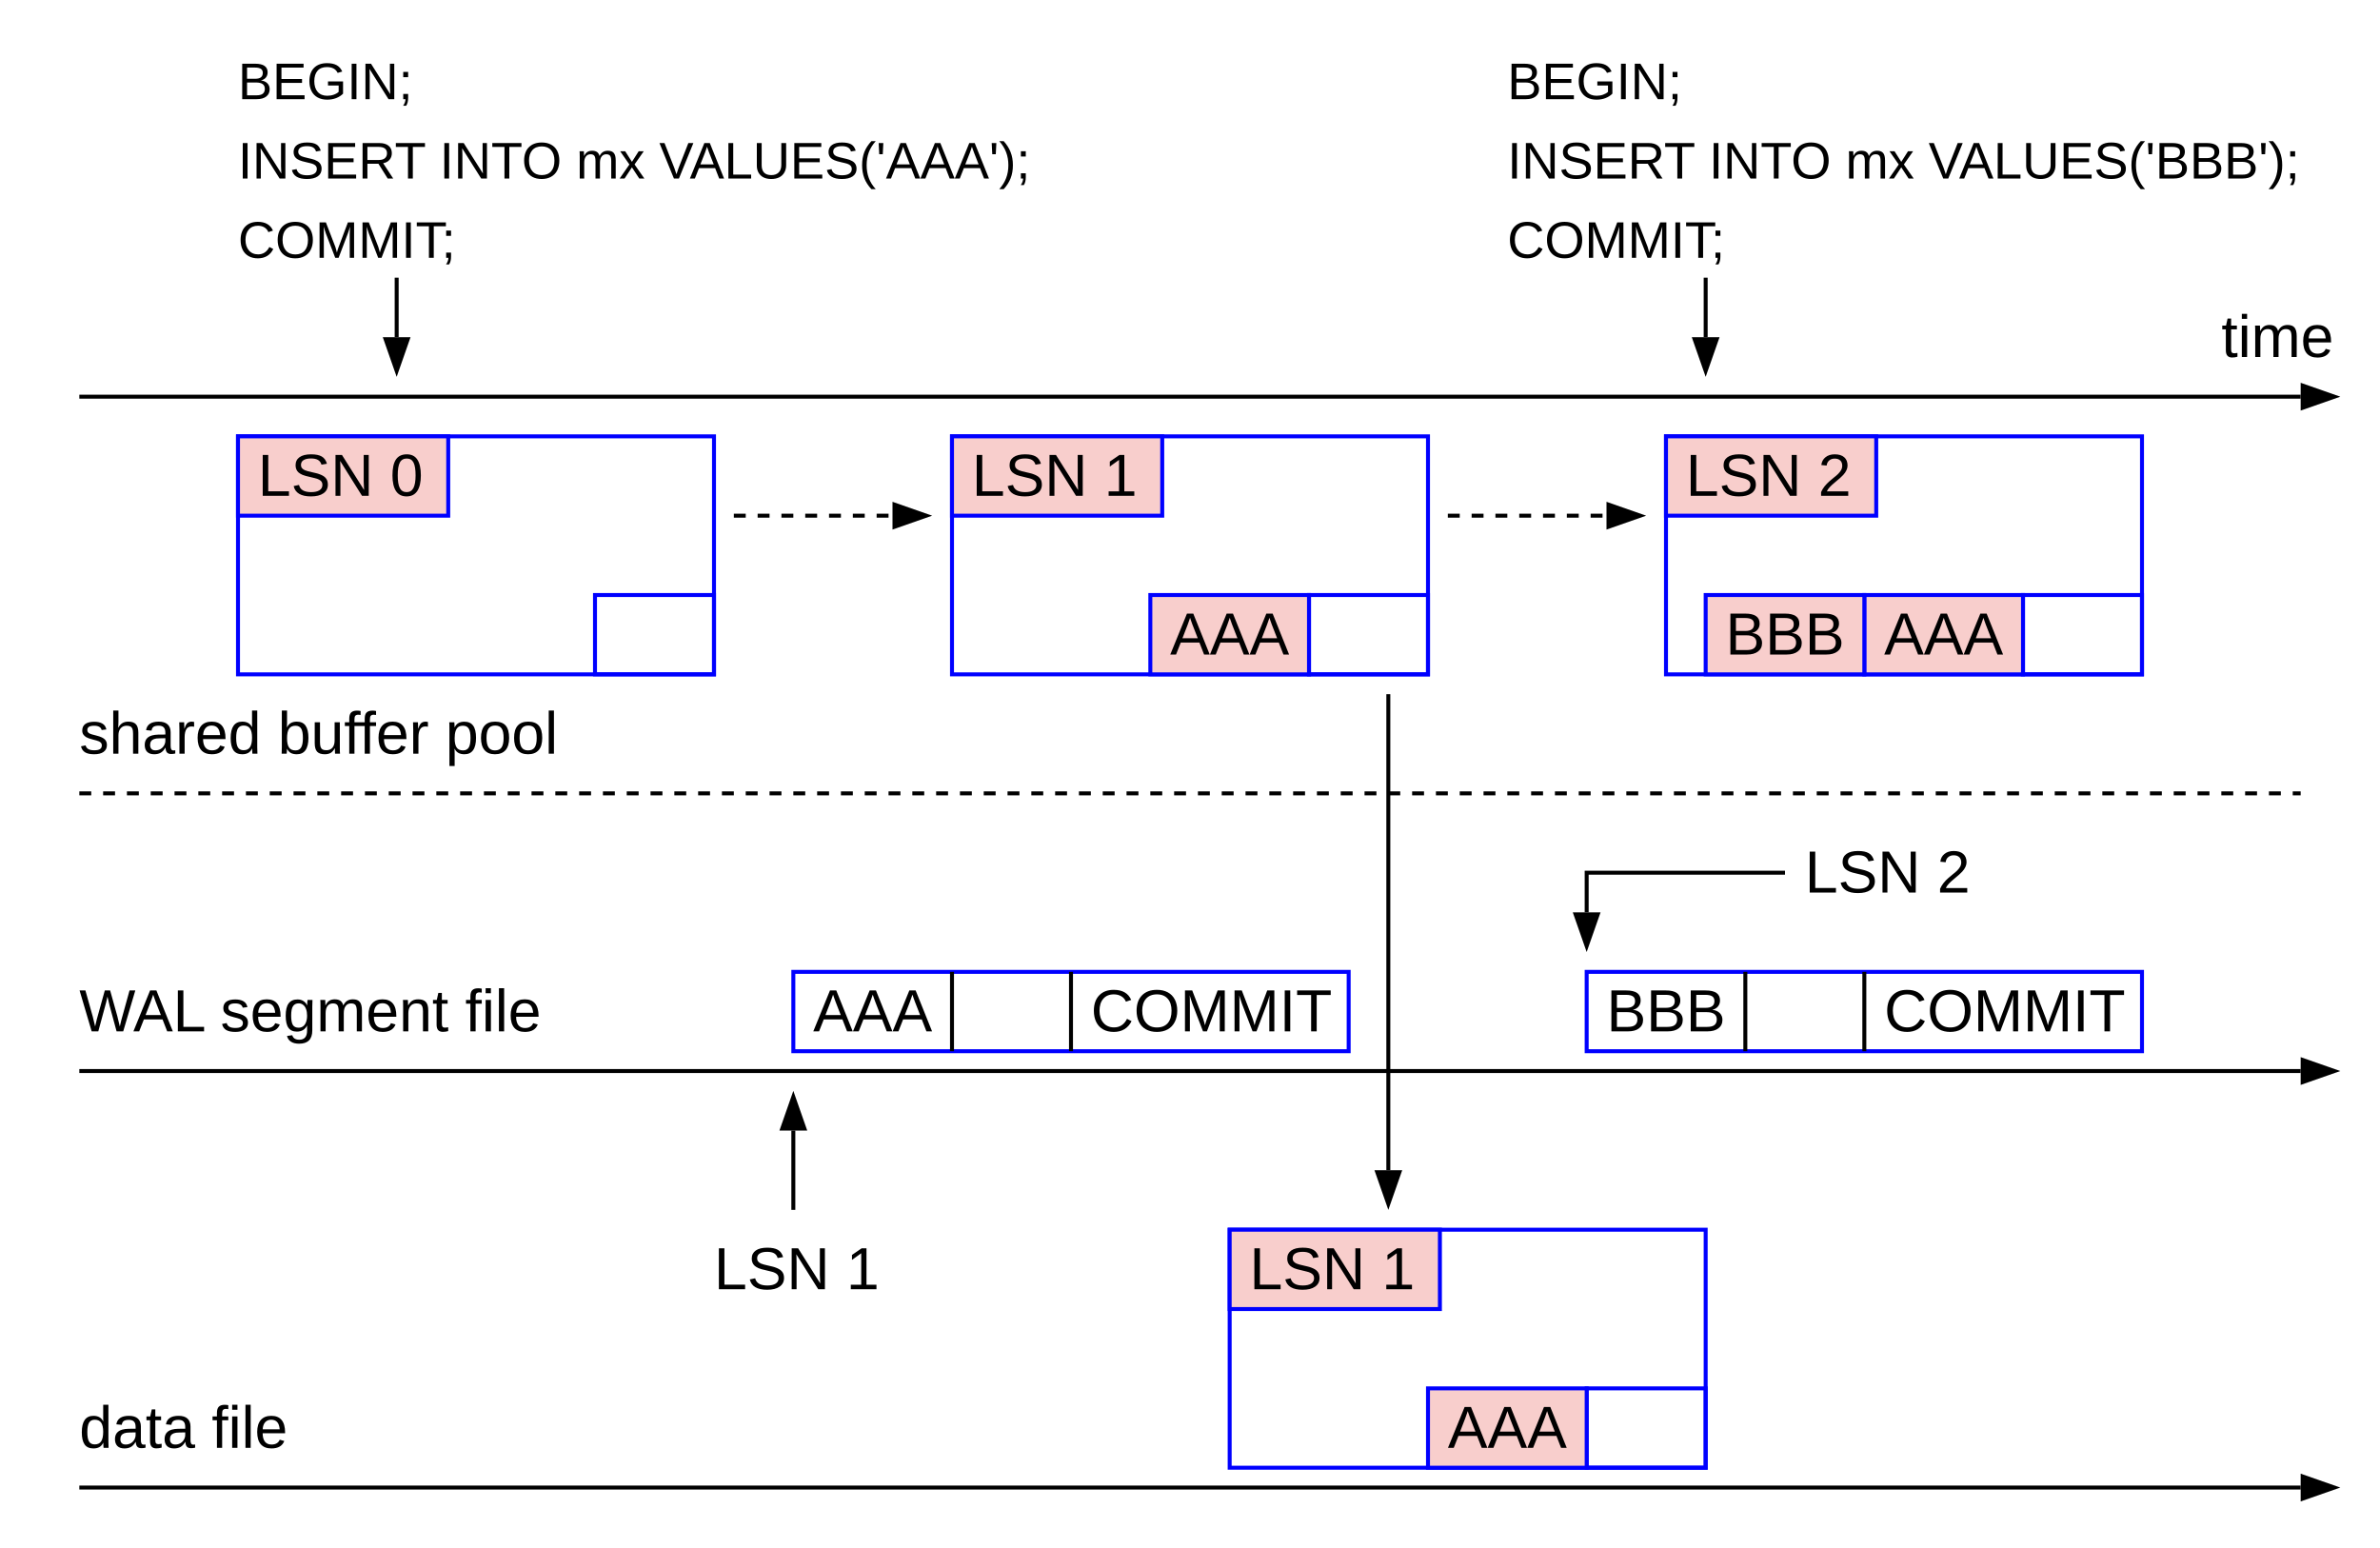
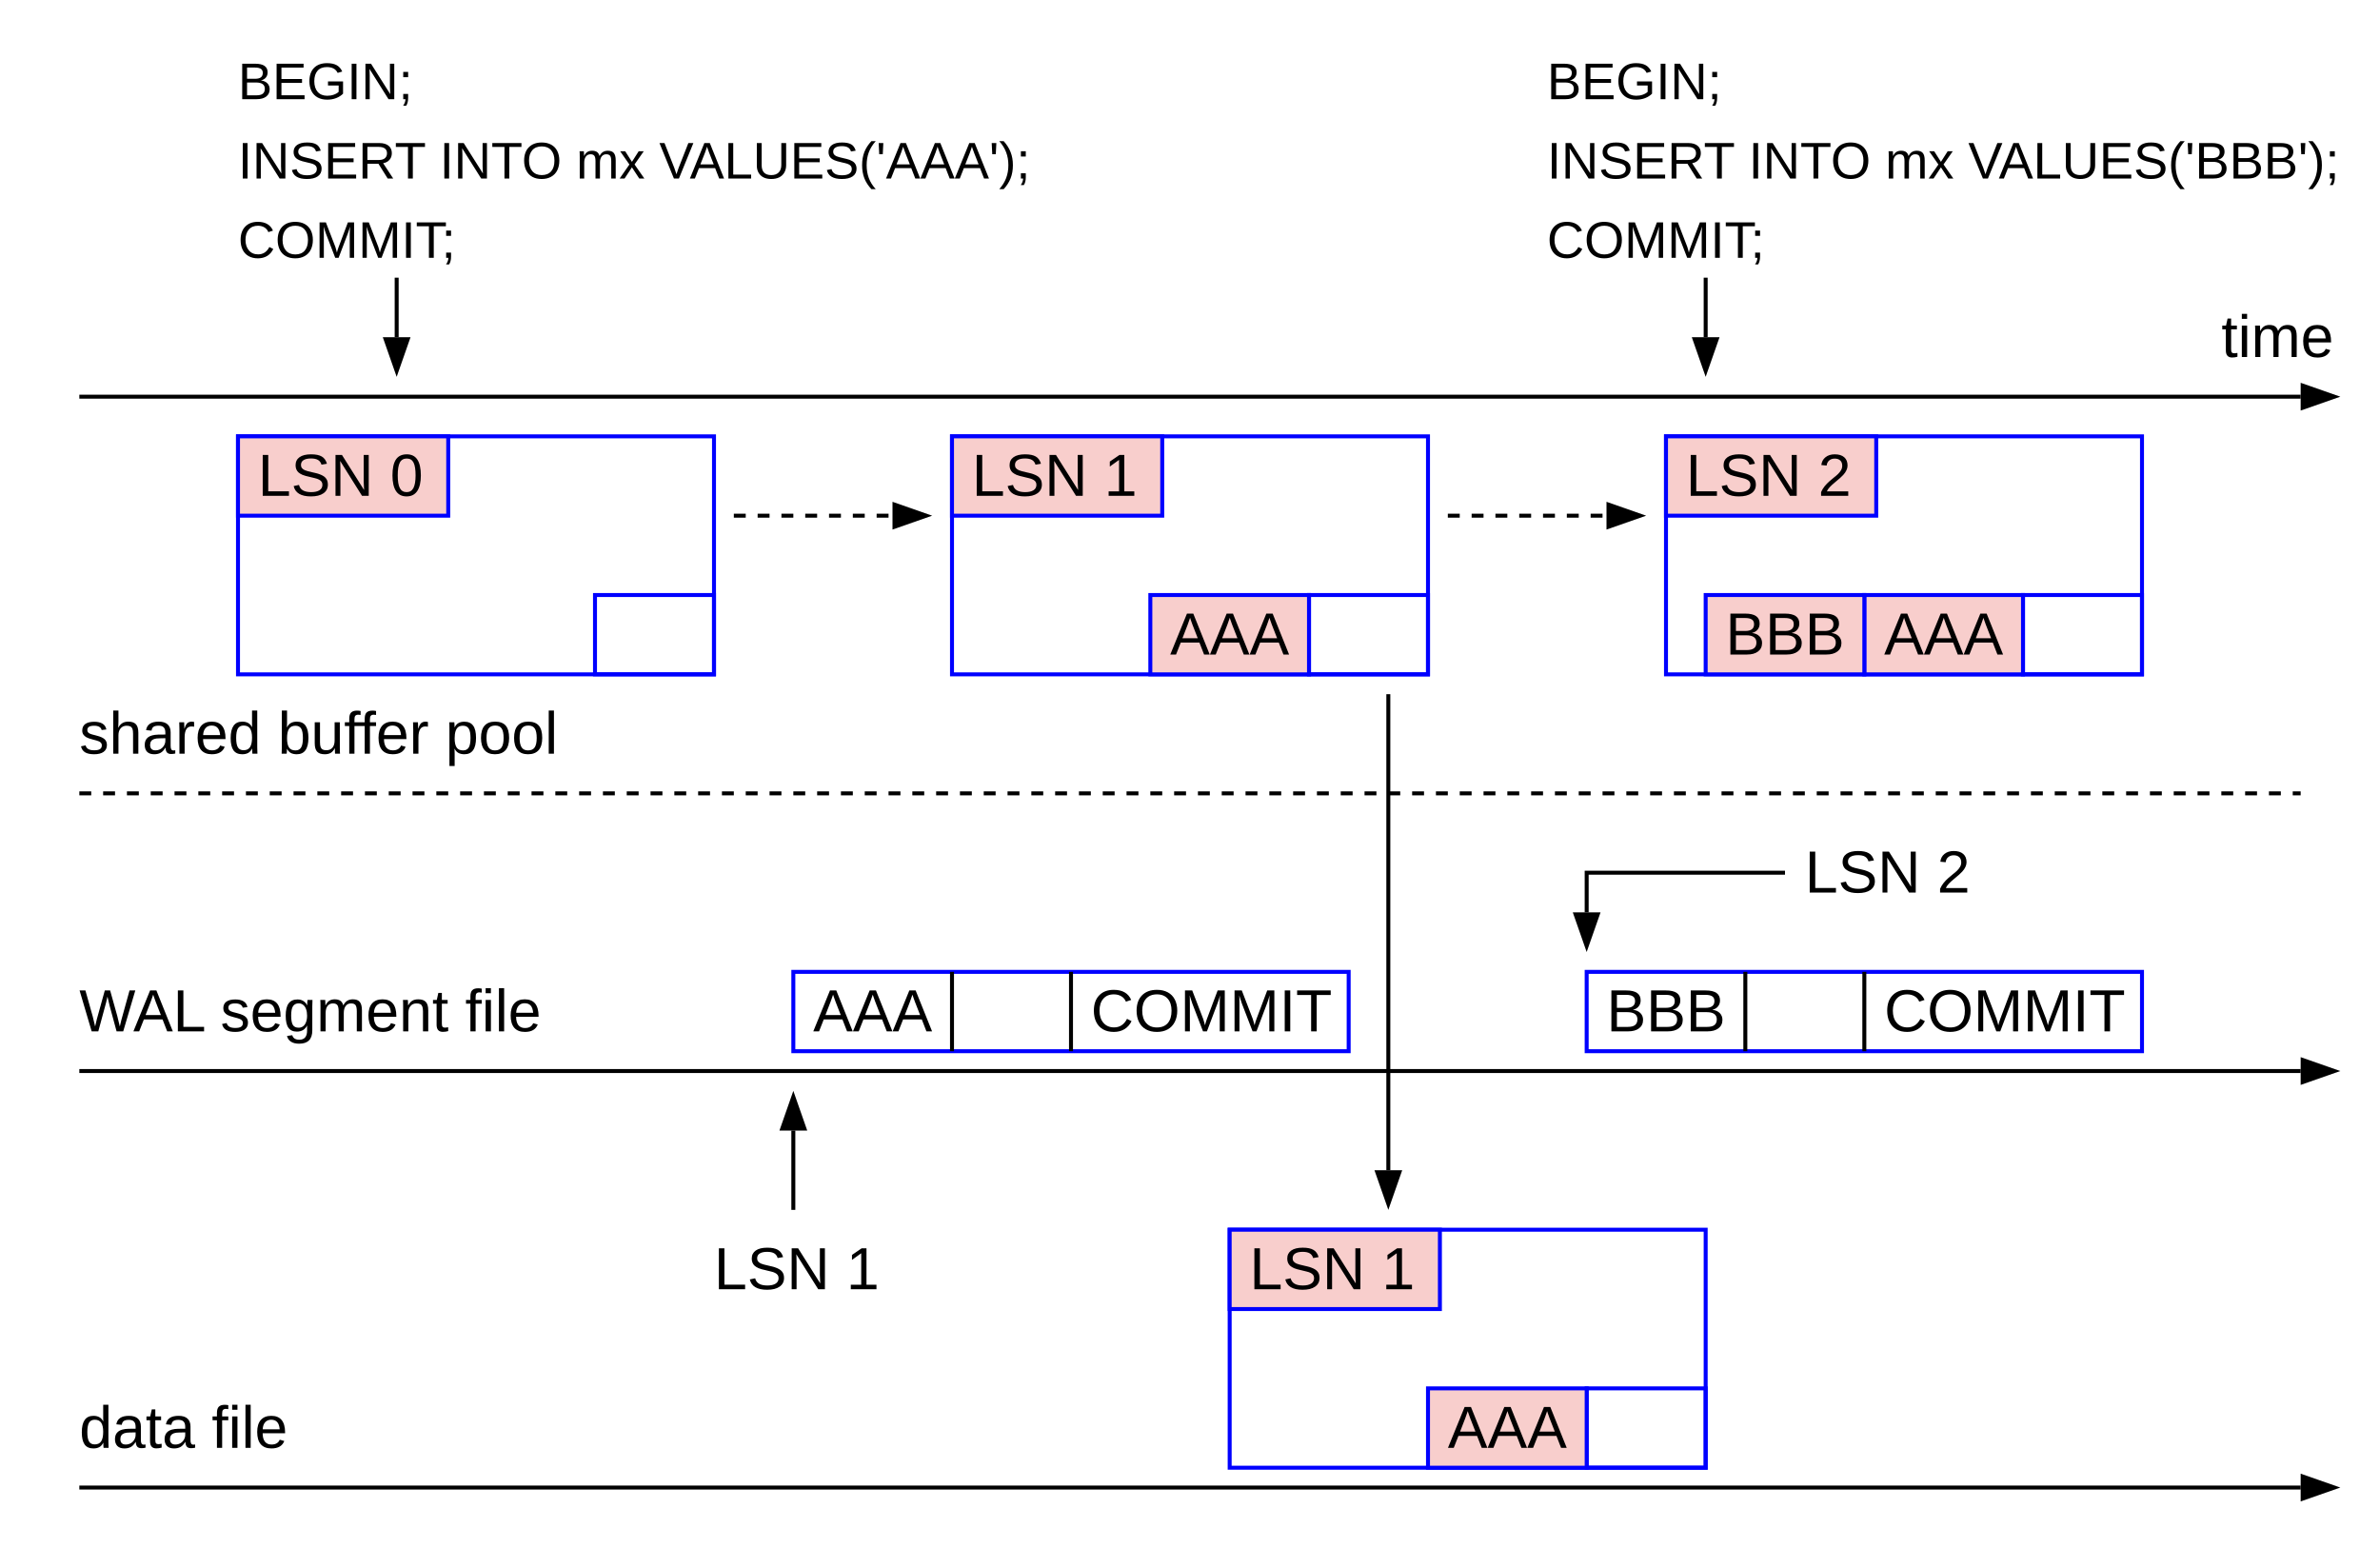
<svg xmlns="http://www.w3.org/2000/svg" version="1.1" width="600" height="390">
  <defs>
    <marker id="arrowhead" markerWidth="10" markerHeight="7" refX="0" refY="3.5" orient="auto">
      <polygon points="0 0, 10 3.5, 0 7" />
    </marker>
  </defs>
  <text x="60" y="25" style="font-size:13px;font-family:'Arial'">BEGIN;</text>
  <text x="60" y="45" style="font-size:13px;font-family:'Arial'">INSERT INTO mx VALUES('AAA');</text>
  <text x="60" y="65" style="font-size:13px;font-family:'Arial'">COMMIT;</text>
-   <text x="380" y="25" style="font-size:13px;font-family:'Arial'">BEGIN;</text>
-   <text x="380" y="45" style="font-size:13px;font-family:'Arial'">INSERT INTO mx VALUES('BBB');</text>
-   <text x="380" y="65" style="font-size:13px;font-family:'Arial'">COMMIT;</text>
+   <text x="390" y="25" style="font-size:13px;font-family:'Arial'">BEGIN;</text>
+   <text x="390" y="45" style="font-size:13px;font-family:'Arial'">INSERT INTO mx VALUES('BBB');</text>
+   <text x="390" y="65" style="font-size:13px;font-family:'Arial'">COMMIT;</text>
  <path d="M 20 100 H 580 " stroke="#000000" stroke-width="1" fill="none" marker-end="url(#arrowhead)" />
  <text x="560" y="90" style="font-size:15px;font-family:'Arial'">time</text>
  <path d="M 100 70 V 85 " stroke="#000000" stroke-width="1" fill="none" marker-end="url(#arrowhead)" />
  <path d="M 430 70 V 85 " stroke="#000000" stroke-width="1" fill="none" marker-end="url(#arrowhead)" />
  <path d="M 185 130 h 40 " stroke="#000000" stroke-width="1" fill="none" stroke-dasharray="3,3" marker-end="url(#arrowhead)" />
  <path d="M 365 130 h 40 " stroke="#000000" stroke-width="1" fill="none" stroke-dasharray="3,3" marker-end="url(#arrowhead)" />
  <g transform="translate(50, 100)">
    <rect x="10" y="10" width="120" height="60" style="fill:none;stroke:#0000FF;stroke-width:1" />
    <rect x="10" y="10" width="53" height="20" style="fill:rgb(248,206,204);stroke:#0000FF;stroke-width:1" />
    <text x="15" y="25" style="font-size:15px;font-family:'Arial'">LSN 0</text>
    <rect x="100" y="50" width="30" height="20" style="fill:none;stroke:#0000FF;stroke-width:1" />
  </g>
  <g transform="translate(230, 100)">
    <rect x="10" y="10" width="120" height="60" style="fill:none;stroke:#0000FF;stroke-width:1" />
    <rect x="10" y="10" width="53" height="20" style="fill:rgb(248,206,204);stroke:#0000FF;stroke-width:1" />
    <text x="15" y="25" style="font-size:15px;font-family:'Arial'">LSN 1</text>
    <rect x="100" y="50" width="30" height="20" style="fill:none;stroke:#0000FF;stroke-width:1" />
    <rect x="60" y="50" width="40" height="20" style="fill:rgb(248,206,204);stroke:#0000FF;stroke-width:1" />
    <text x="65" y="65" style="font-size:15px;font-family:'Arial'">AAA</text>
  </g>
  <g transform="translate(410, 100)">
    <rect x="10" y="10" width="120" height="60" style="fill:none;stroke:#0000FF;stroke-width:1" />
    <rect x="10" y="10" width="53" height="20" style="fill:rgb(248,206,204);stroke:#0000FF;stroke-width:1" />
    <text x="15" y="25" style="font-size:15px;font-family:'Arial'">LSN 2</text>
    <rect x="100" y="50" width="30" height="20" style="fill:none;stroke:#0000FF;stroke-width:1" />
    <rect x="60" y="50" width="40" height="20" style="fill:rgb(248,206,204);stroke:#0000FF;stroke-width:1" />
    <text x="65" y="65" style="font-size:15px;font-family:'Arial'">AAA</text>
    <rect x="20" y="50" width="40" height="20" style="fill:rgb(248,206,204);stroke:#0000FF;stroke-width:1" />
    <text x="25" y="65" style="font-size:15px;font-family:'Arial'">BBB</text>
  </g>
  <text x="20" y="190" style="font-size:15px;font-family:'Arial'">shared buffer pool</text>
  <path d="M 20 200 H 580 " stroke="#000000" stroke-width="1" fill="none" stroke-dasharray="3,3" />
  <text x="20" y="260" style="font-size:15px;font-family:'Arial'">WAL segment file</text>
  <path d="M 20 270 H 580 " stroke="#000000" stroke-width="1" fill="none" marker-end="url(#arrowhead)" />
  <g>
    <rect x="200" y="245" width="140" height="20" style="fill:none;stroke:#0000FF;stroke-width:1" />
    <text x="205" y="260" style="font-size:15px;font-family:'Arial'">AAA</text>
    <text x="275" y="260" style="font-size:15px;font-family:'Arial'">COMMIT</text>
    <path d="M 240 245 v 20 " stroke="#000000" stroke-width="1" fill="none" />
    <path d="M 270 245 v 20 " stroke="#000000" stroke-width="1" fill="none" />
  </g>
  <g transform="translate(200, 0)">
    <rect x="200" y="245" width="140" height="20" style="fill:none;stroke:#0000FF;stroke-width:1" />
    <text x="205" y="260" style="font-size:15px;font-family:'Arial'">BBB</text>
    <text x="275" y="260" style="font-size:15px;font-family:'Arial'">COMMIT</text>
    <path d="M 240 245 v 20 " stroke="#000000" stroke-width="1" fill="none" />
    <path d="M 270 245 v 20 " stroke="#000000" stroke-width="1" fill="none" />
  </g>
  <path d="M 200 305 v -20 " stroke="#000000" stroke-width="1" fill="none" marker-end="url(#arrowhead)" />
  <text x="180" y="325" style="font-size:15px;font-family:'Arial'">LSN 1</text>
  <path d="M 450 220 H 400 V 230" stroke="#000000" stroke-width="1" fill="none" marker-end="url(#arrowhead)" />
  <text x="455" y="225" style="font-size:15px;font-family:'Arial'">LSN 2</text>
  <path d="M 350 175 V 295" stroke="#000000" stroke-width="1" fill="none" marker-end="url(#arrowhead)" />
  <g transform="translate(300, 300)">
    <rect x="10" y="10" width="120" height="60" style="fill:none;stroke:#0000FF;stroke-width:1" />
    <rect x="10" y="10" width="53" height="20" style="fill:rgb(248,206,204);stroke:#0000FF;stroke-width:1" />
    <text x="15" y="25" style="font-size:15px;font-family:'Arial'">LSN 1</text>
    <rect x="100" y="50" width="30" height="20" style="fill:none;stroke:#0000FF;stroke-width:1" />
    <rect x="60" y="50" width="40" height="20" style="fill:rgb(248,206,204);stroke:#0000FF;stroke-width:1" />
    <text x="65" y="65" style="font-size:15px;font-family:'Arial'">AAA</text>
  </g>
  <path d="M 20 375 H 580 " stroke="#000000" stroke-width="1" fill="none" marker-end="url(#arrowhead)" />
  <text x="20" y="365" style="font-size:15px;font-family:'Arial'">data file</text>
</svg>
